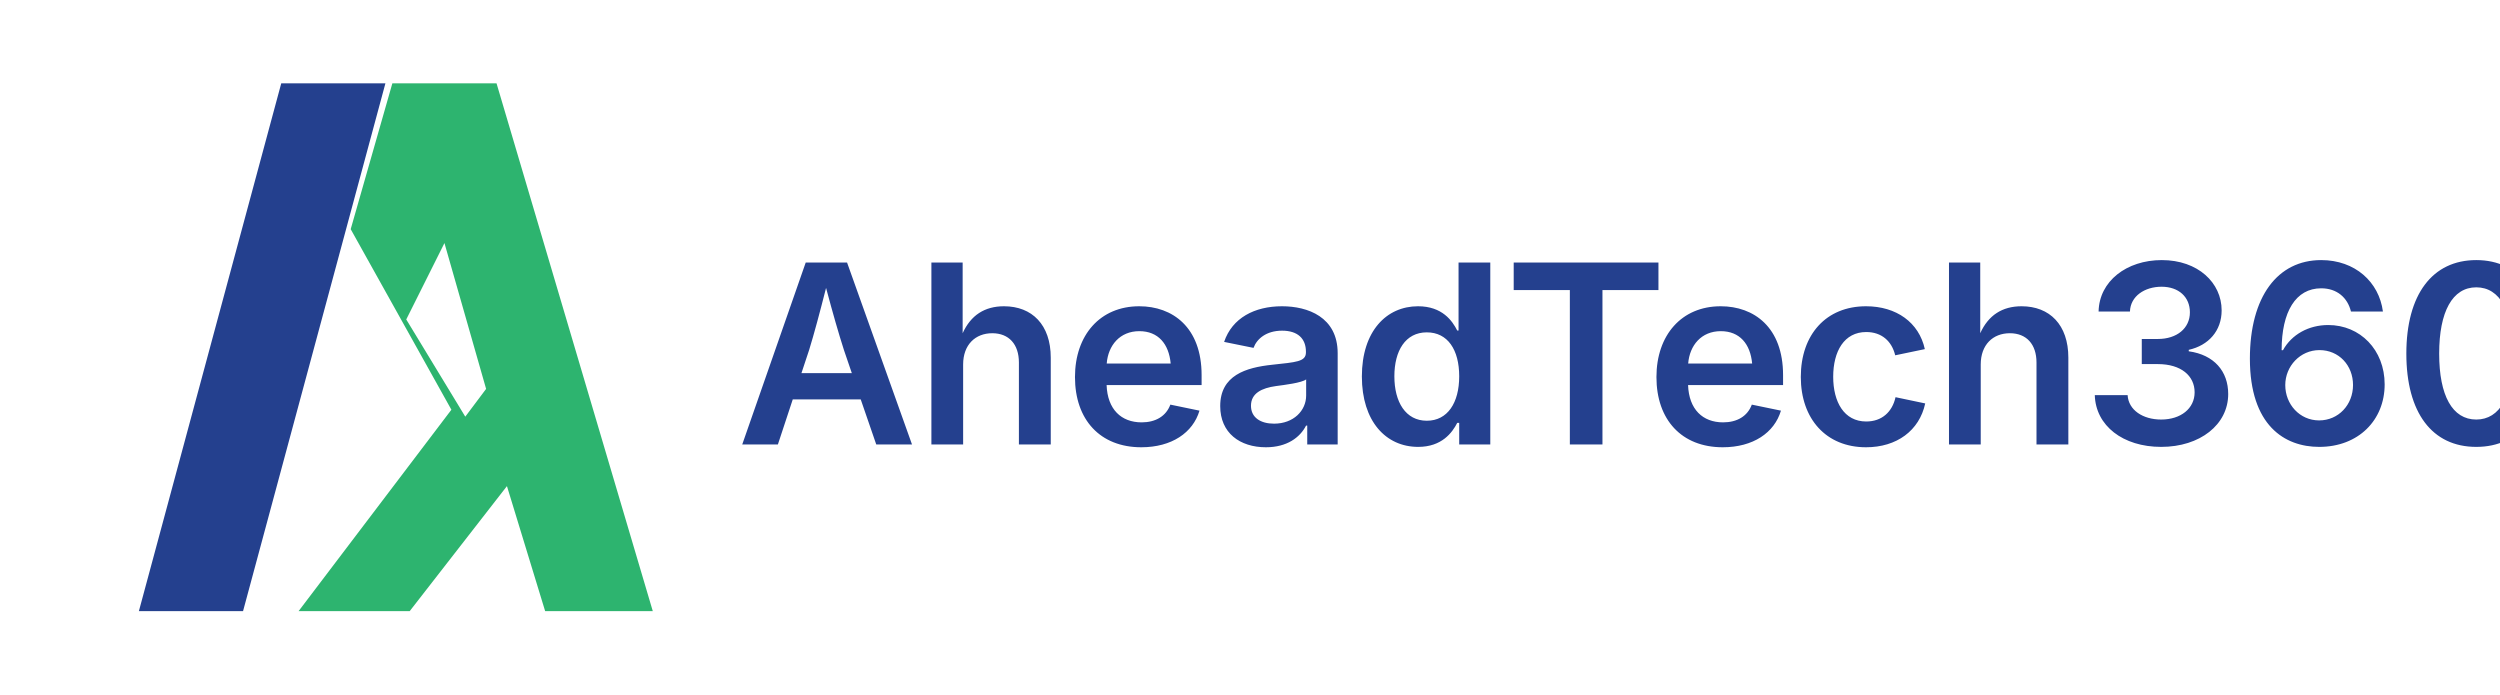
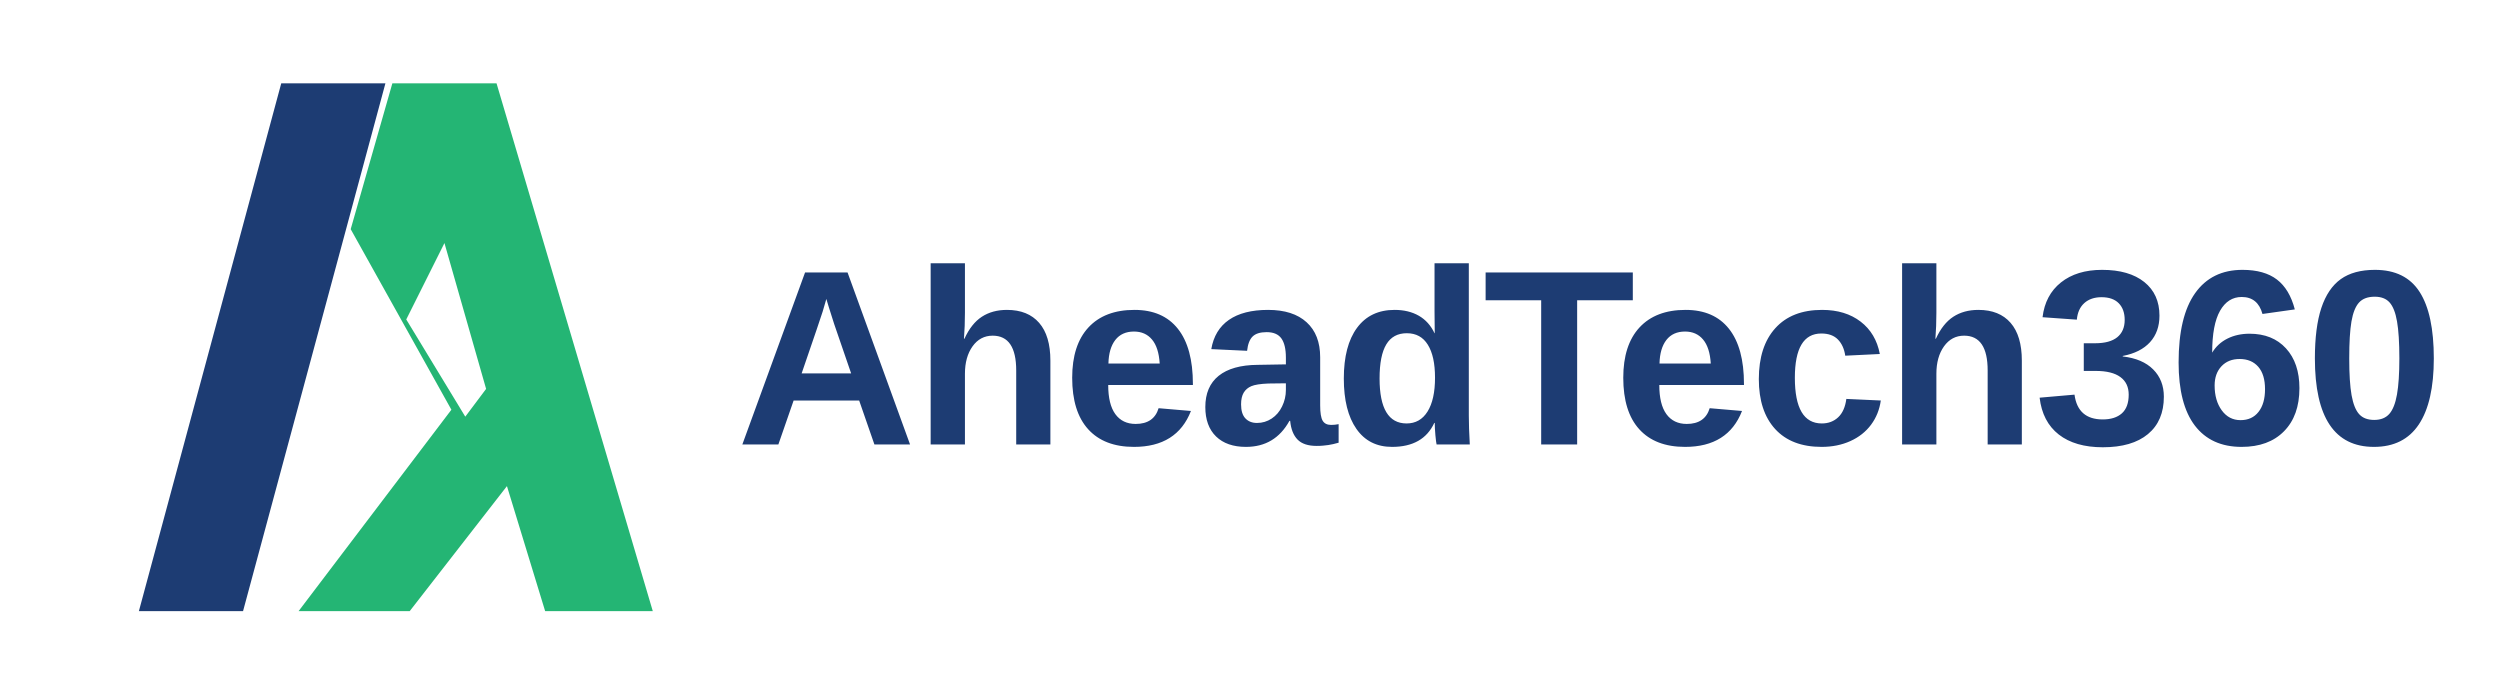
<svg xmlns="http://www.w3.org/2000/svg" viewBox="0 0 720 200" role="img" aria-label="AheadTech360">
-   <path fill="#24408E" d="M40 176 L70 176 L111 24 L81 24 Z" />
-   <path fill="#2DB46F" fill-rule="evenodd" d="M113 24 H143 L188 176 H157 L146 140 L118 176 H86 L130 118 L101 66 Z M128 70 L140 112 L134 120 L117 92 Z" />
-   <text x="212" y="128" font-family="Inter, 'Segoe UI', Arial, sans-serif" font-size="72" font-weight="600" fill="#24408E" letter-spacing="-1">AheadTech360</text>
+   <path fill="#1d3c73" d="M40 176 L70 176 L111 24 L81 24 Z" />
+   <path fill="#24b574" fill-rule="evenodd" d="M113 24 H143 L188 176 H157 L146 140 L118 176 H86 L130 118 L101 66 Z M128 70 L140 112 L134 120 L117 92 Z" />
+   <text x="212" y="128" font-family="'Bricolage Grotesque', 'Plus Jakarta Sans', 'Segoe UI', Arial, sans-serif" font-size="72" font-weight="600" fill="#1d3c73" letter-spacing="-1">AheadTech360</text>
</svg>
